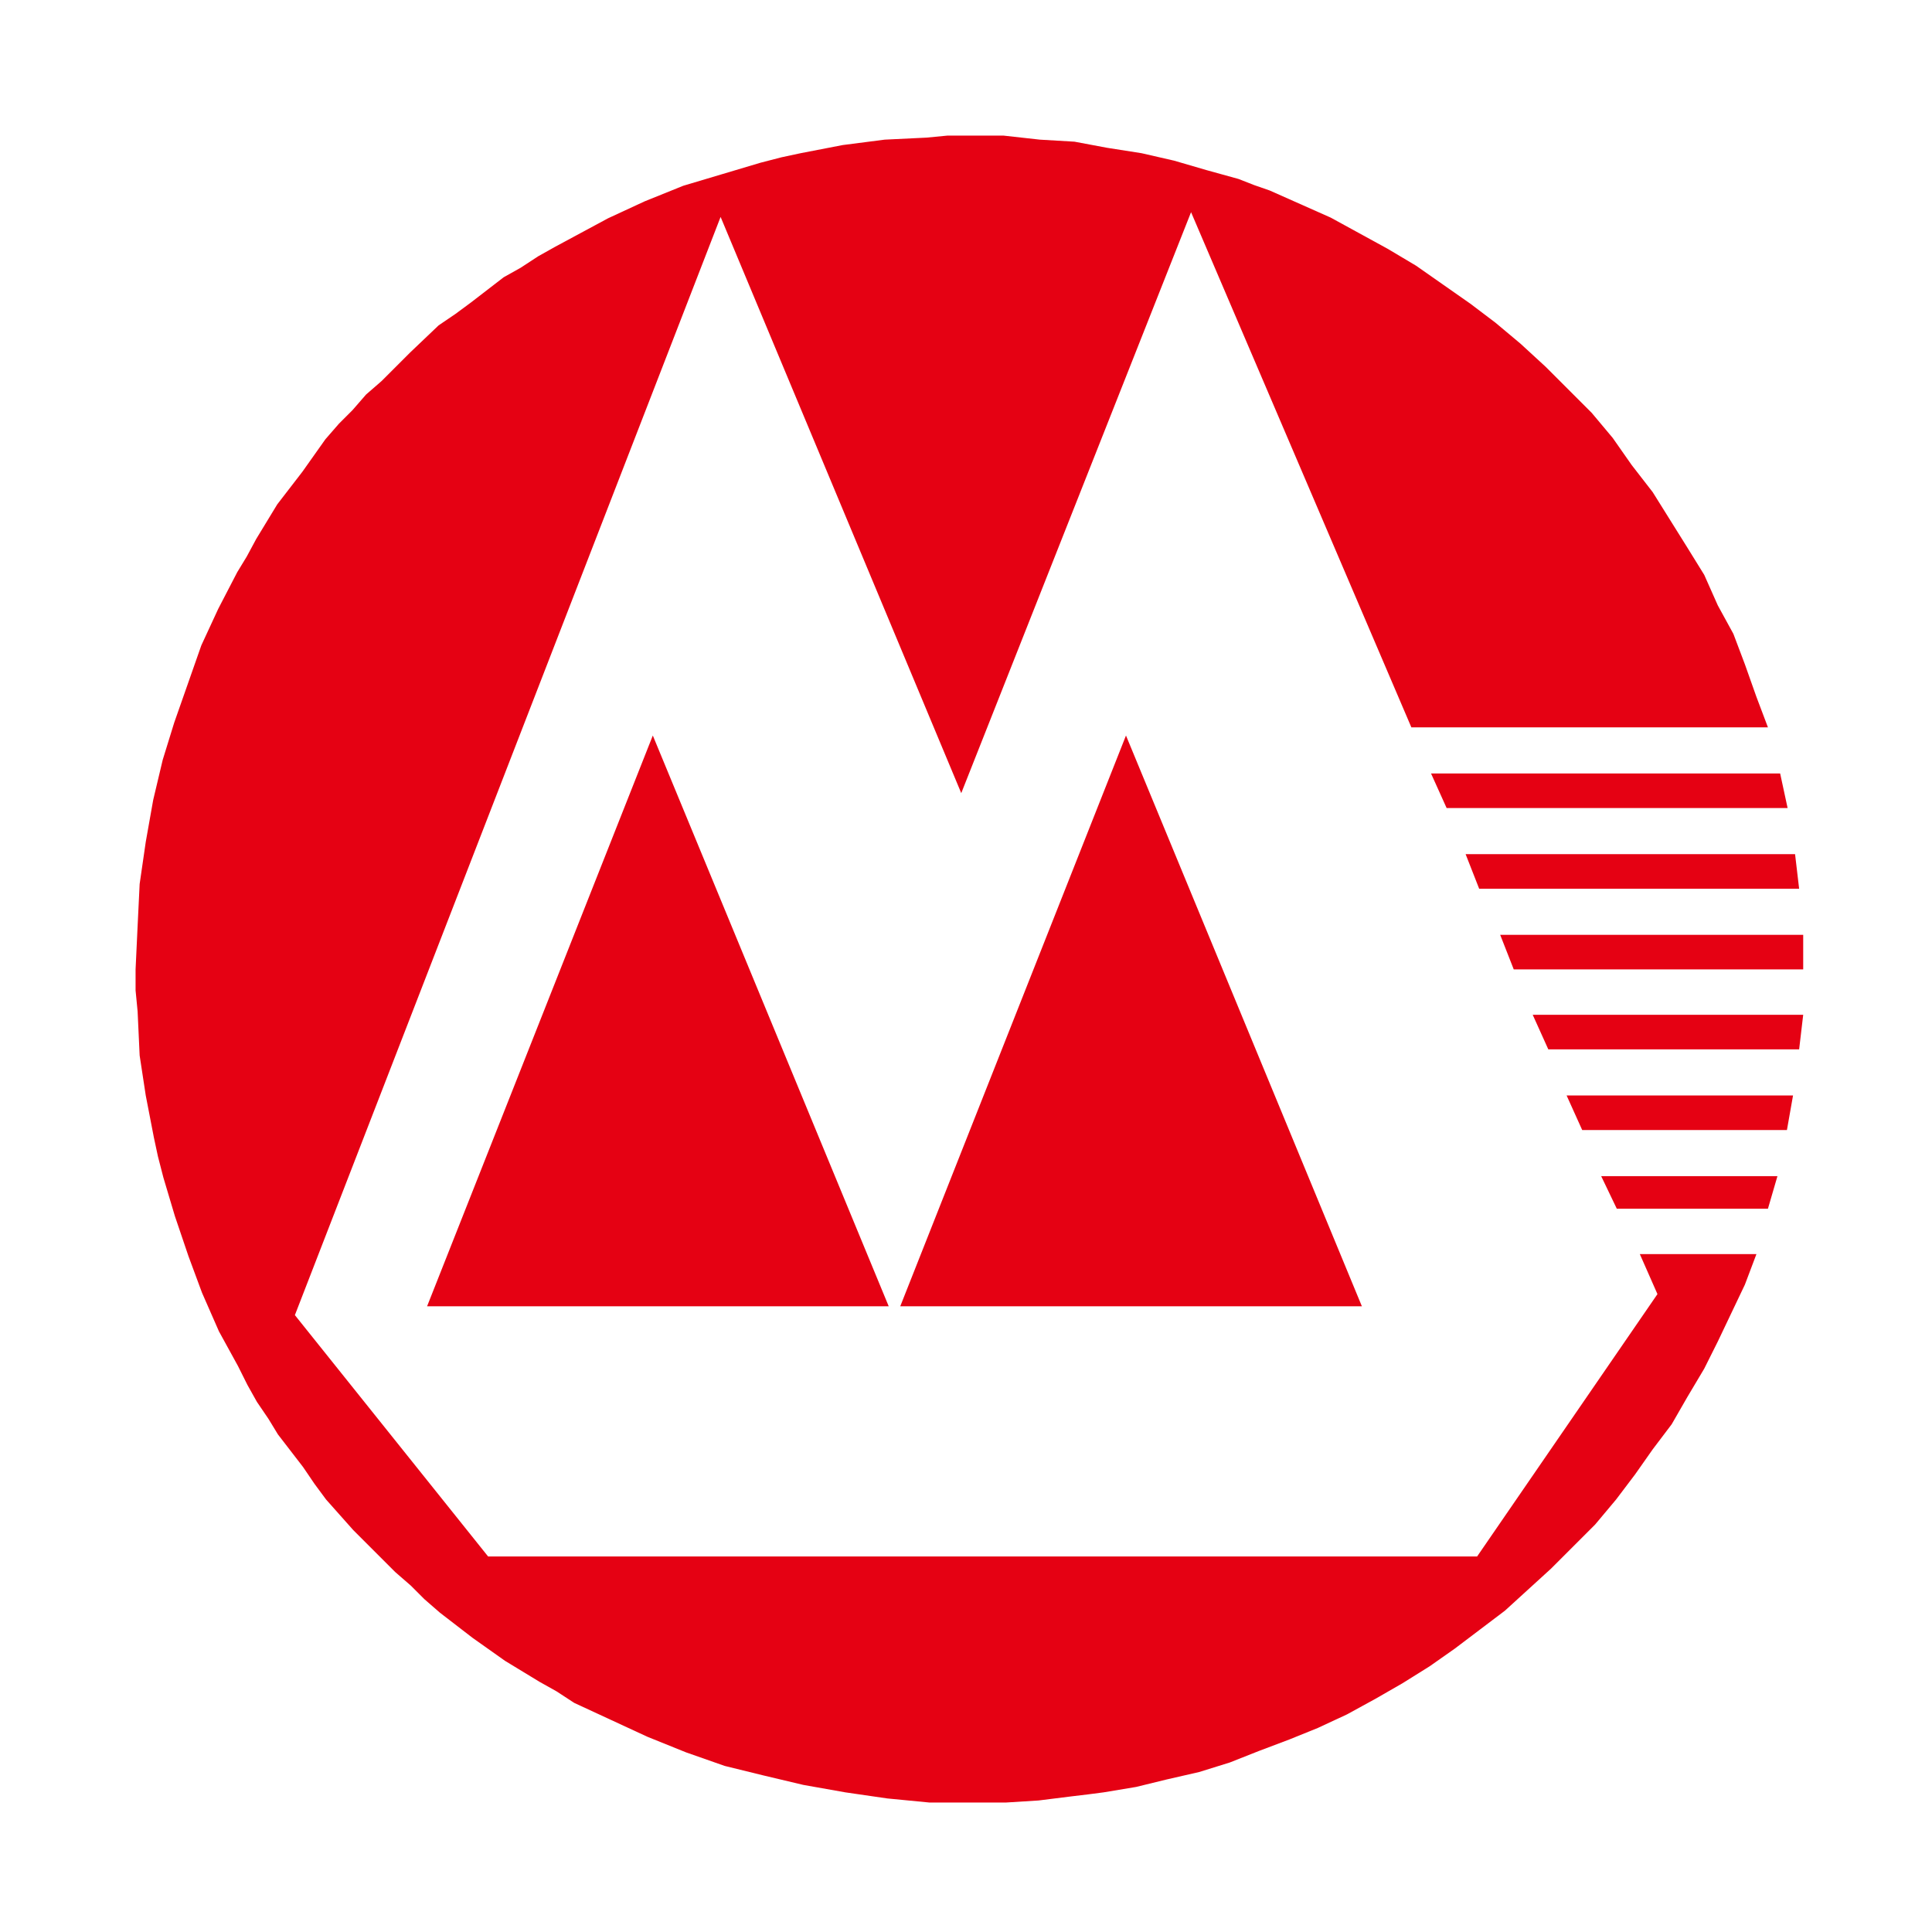
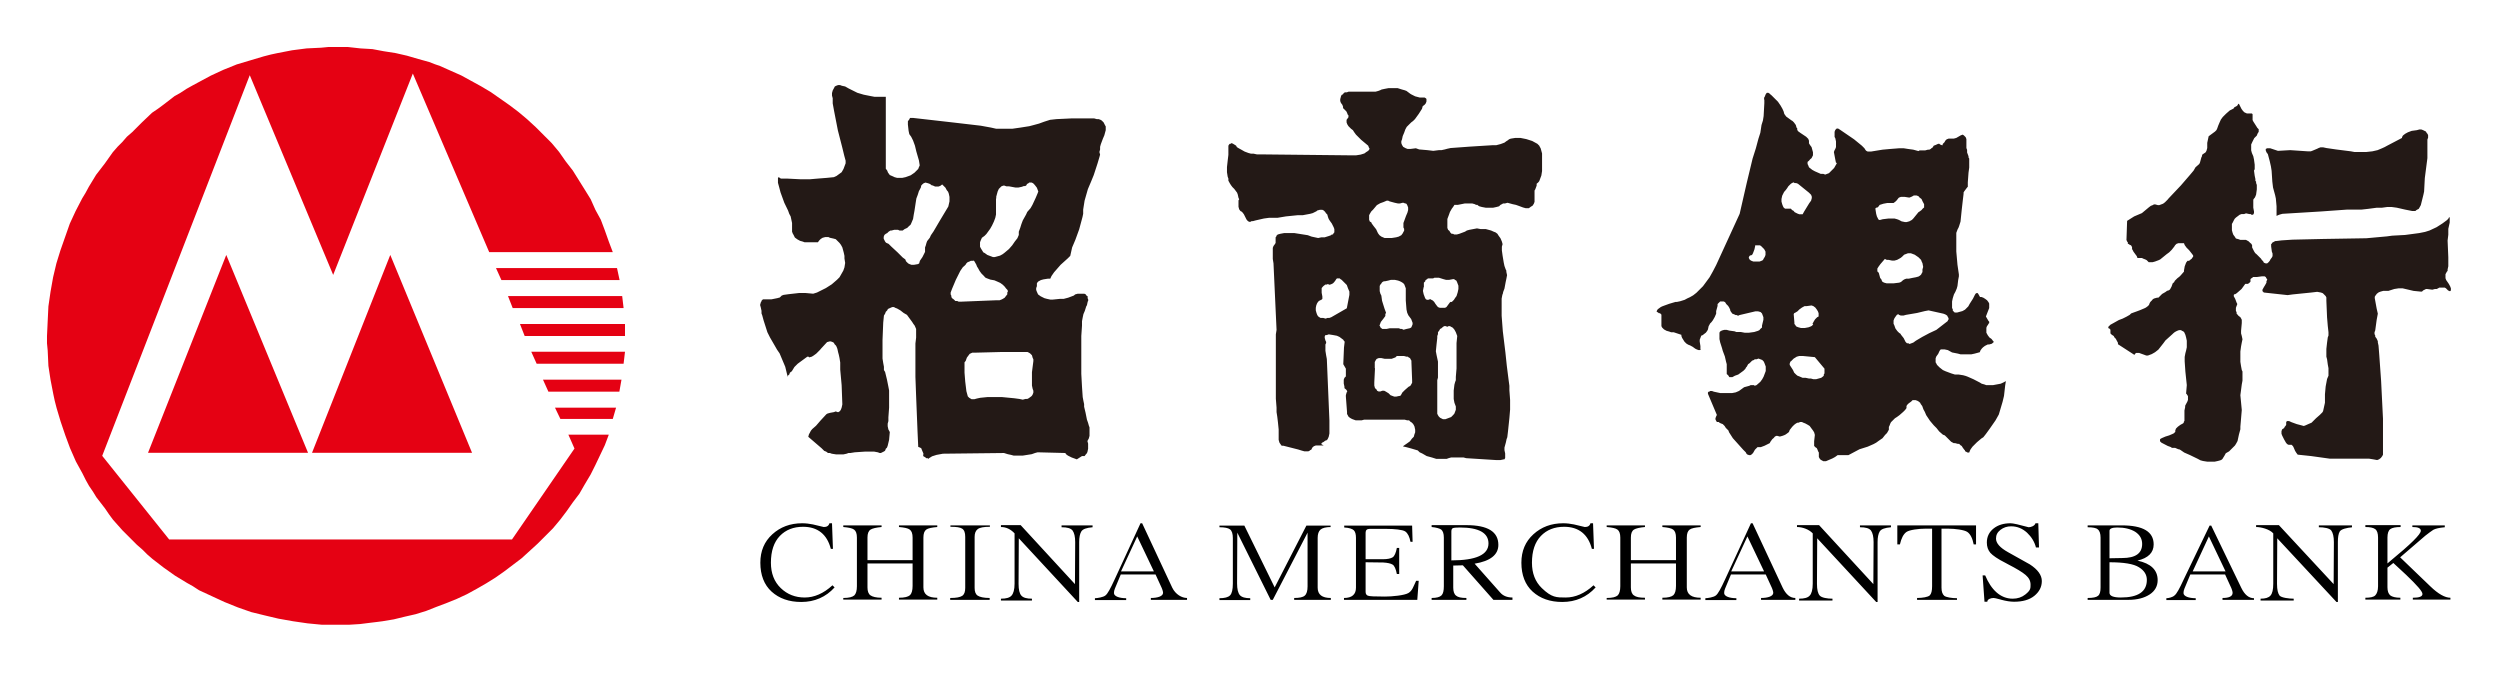
- <svg xmlns="http://www.w3.org/2000/svg" viewBox="-20 369 285 285">
+ <svg xmlns="http://www.w3.org/2000/svg" viewBox="-20 369 1064 287">
  <path fill="#e50113" d="m119.8 389-3.1.3-6.2.3-6.2.8-3.1.6-3.1.6-2.8.6-3.1.8-5.7 1.7-5.7 1.7-5.7 2.3-5.4 2.5-5.2 2.8-2.6 1.4-2.5 1.4-2.6 1.7-2.5 1.4-4.8 3.7-2.3 1.7-2.5 1.7-4.2 4-4.2 4.2-2.3 2-2 2.3-2 2-2 2.3-3.4 4.8-3.7 4.8-3.1 5.1-1.4 2.6-1.4 2.3-2.8 5.4-2.5 5.4-2 5.7-2 5.7-1.7 5.5-1.4 5.9-1.1 6.2-.9 6.2-.3 6.2L0 512v3.1l.3 3.1.3 6.5.9 5.9.6 3.1.6 3.1.6 2.8.8 3.1 1.7 5.7 2 5.9 2 5.4 2.5 5.7 2.8 5.1 1.4 2.8 1.4 2.5 1.7 2.5 1.4 2.3 3.7 4.8 1.7 2.5 1.7 2.3 4 4.5 4.2 4.2 2 2 2.3 2 2 2 2.3 2 4.8 3.7 4.8 3.4 5.1 3.1 2.5 1.4 2.6 1.7 5.4 2.5 5.4 2.5 5.7 2.3 5.7 2 5.7 1.4 5.9 1.4 6.2 1.1 6.2.9 6.2.6h11.3l4.8-.3 4.8-.6 2.5-.3 2.3-.3 4.8-.8 4.5-1.1 4.8-1.1 4.5-1.4 4.3-1.7 4.5-1.7 4.2-1.7 4.3-2 4.2-2.3 4-2.3 4-2.5 3.7-2.6 3.7-2.8 3.7-2.8 3.4-3.1 3.4-3.1 3.4-3.4 3.1-3.1 3.1-3.7 2.8-3.7 2.6-3.7 2.8-3.7 2.3-4 2.5-4.2 2-4 2-4.2 2-4.2 1.7-4.5h-17.2l2.6 5.9-26.6 38.7H52L23.5 563l62.8-162 35.5 85 33.9-85.7 32.5 76h52.6l-1.7-4.5-1.7-4.8-1.7-4.5-2.3-4.2-2-4.5-2.6-4.2-2.5-4-2.5-4-3.1-4-1.4-2-1.4-2-3.1-3.7-3.4-3.4-3.4-3.4-3.7-3.4-3.7-3.1-3.7-2.8-4-2.8-4-2.8-4.2-2.5-4.2-2.3-4.2-2.3-4.5-2-4.5-2-2.3-.8-2.3-.9-4.7-1.3-4.8-1.4-4.8-1.1-5.1-.8-4.8-.9-5.1-.3-5.4-.6zm-7 172.7h68.1l-34.8-84.2zm-69.8 0h68.1l-34.8-84.2zm148.1-78.6 2.3 5.1h50.3l-1.1-5.1zm5.1 11.9 2 5.1h47.2l-.6-5.1zm5.1 11.9 2 5.1H246v-5.1zm4.8 11.8 2.3 5.1h37l.6-5.1zm5 11.9 2.3 5.1h30.2l.9-5.1zm5.1 11.9 2.3 4.8h22.3l1.4-4.8z" />
  <path fill="#231916" d="m930.6 415.2-1.6.8-1.6 1.4-1.4 1.4-.8 1.1-.5 1.1-.6 1.4-.5 1.4-.3.6-.6.6-1.9 1.4-.8.6-.3 1.4-.3 1.4v2.2l-.3 1.1-.3.6-.3.3-.5.3-.8.6v.5l-.3.6-.6 2.2-.3.6-1.6 1.4-.8 1.4-1.6 1.9-3.8 4.4-5.2 5.5-.5.6-1.1 1.1-.8.6-.8.3-.8.3h-.6l-1.1-.3h-.6l-.5.3-.8.3-.8.6-3 2.5-3.3 1.4-3 1.9-.3 8.8v-.8l.3.8.3.3v.6l.6.3.3.3h.3l.3.3.3.6v.8l.3.5.3.6.8 1.1.6.8.3.8h1.9l.6.3.8.3.6.3.6.6.3.3h1.6l1.1-.3 1.6-.6.6-.3 2.7-2.2 1.1-.8 1.1-1.1 1.1-1.4.3-.5.6-.6.8-.3h2.4l.3.8.8 1.1 1.1 1.1 1.1 1.4.6.8v.6l-.3.3-.3.5-.8.6-.3.3h-.7l-.6.8-.3.8-.3.8-.3 1.7v.5l-1.4 1.6-.6.6-.8.6-1.1 1.1-.3.6-.6.5-.5 1.4-.6 1.1-.3.3-.6.3h-.3l-.8.6-1.4.8-1.6 1.6h-.6l-1.1.3-.6.3-.5.6-.6.6-.3.5-.3.8-.5.5-.8.6-.6.3-1.9.8-1.6.6-1.4.5-.8.3-.6.6-1.4.8-1.6.8-1.6.6-2.5 1.4-1.1.6-.6.6-.3.3v.6h.3l.3.3.3.3v1.6l.3.3.3.3.8.5.3.6.6.6.3.6.6 1.1v.6l7.1 4.6v-.3l.6-.6h1.3l.8.3 1.4.5.8.3h.8l.8-.3.8-.3 1.4-.8 1.4-1.1 1.1-1.4 1.1-1.4.8-1.1 3-2.7.3-.3.6-.5.5-.3.6-.3.8-.3h.8l.5.3.6.3.3.3.5 1.1.3 1.1.3 1.4v2.8l-.3 1.4-.3 1.1-.3 1.6v1.9l.3 4.4.6 5.7-.3 3.6.3.3.5.8v1.6l-.3.8-.6 1.1-.3.6v.6l-.3 1.4v4.4l-.3.5v.3l-.3.3-1.1.6-1.1.8-.8.8-.3.8v.6l-.3.3-.3.3-.6.3-1.4.6-1.6.5-1.4.6-.6.3-.3.3v.8l.3.3.3.3 2.7 1.4 1.4.5.3.3h1.4l1.4.6h.3l.6.3 1.6 1.1 2.5 1.1 3.3 1.6 1.1.6 1.1.3 1.9.3h3l1.4-.3 1.1-.3.6-.3.3-.3.3-.5.5-.8.6-1.1 1.4-.8 1.1-1.1 1.4-1.4.5-.8.6-1.1.3-1.4.3-1.4.3-1.1.3-1.1v-1.1l.6-7.1-.6-6.3.6-4.6.3-1.6v-3.9l-.3-.6-.3-1.6-.3-1.9v-4.4l.3-2.2.3-1.6.3-1.4-.3-1.4-.3-1.1v-1.1l.3-3.3v-1.4l-.3-.6-.3-.5-.8-.6-.5-.6-.3-.3v-.6l-.3-.6V500l.3-.8.3-.8-.3-.6-.3-.8-.3-.8-.6-1.1v-.6l.3-.3h.3l.5-.3.6-.5 1.6-1.4 1.6-2.2h1.1l.5-.3.3-.3.3-.3v-1.1l.3-.3.5-.3.3-.3h1.6l2.2-.3h1.1l.5.3.3.6.3.3v.3l-.3.6v.6l-.6 1.1-.5.8-.6 1.1v.6l.3.3.3.3 10.1 1.1 2.2-.3 7.9-.8 2.5-.3 1.6.3.8.3.3.3.6.6.3.3.3.6v1.4l.3 7.1.3 3.6.3 2.7v1.4l-.3.8-.3 2.2-.3 2.7v3.3l.3 1.1.3 2.2.3 1.6v3.2l-.6 1.4-.3 1.6-.3 1.6-.3 3.3v3.6l-.8 3.6-.3.5-1.1 1.1-1.6 1.4-1.9 1.9-1.4.6-1.1.5-.8.3-1.1-.3-1.9-.5-2.2-.8-1.1-.5h-.9l-.3.5v1.1l-.3.5-.3.3-.3.6-.8.5-.3.8v1.1l.3.8.8 1.6.8 1.4.5.6.6.3h1.3l.3.3.3.3.3.6.6 1.4.5.8.6.8 5.7.6 7.9 1.1h16.7l1.9.3 1.6.3.8-.3.8-.6.6-.8.3-.6v-15.3l-.8-16.1-.8-11.2-.3-3.8-.3-1.4v-.5l-.5-1.1-.6-.8v-.5l-.3-.6v-.8l.3-.8.3-2.2.3-2.2.5-2.7-.5-2.2-.8-4.4v-.6l.3-.5.6-.8.8-.6.8-.3 1.1-.3h2.2l2.5-.8 1.9-.3h1.6l4.7 1.1 3 .3h.6l.5-.5.6-.3.6-.3h.5l2.2.3 1.1-.3h.8l1.1-.6h2.3l.5.3.6.6.3.3.6.3h.3l.3-.3v-.9l-.3-.8-.6-1.1-1.1-1.6-.3-.8v-1.7l.6-1.1.3-.3v-.6l.3-1.4v-3.8l-.3-7.1.3-2.5v-2.5l.6-2.7v-2.2h-.3l-.3.6-.6.6-1.9 1.4-2.5 1.6-3 1.4-1.9.6-2.5.5-6 .8-5.5.3-2.2.3-8.8.8-18.3.3-13.1.3-4.6.3-2.5.3h-.3l-.5.3-.6.3-.3.3v.3h-.3v1.1l.3 2.2.3.8v1.1l-.3.6-.6.8-.3.6-.5.6-.6.5h-.6l-.8-.3-.3-.6-.6-.6-.3-.5-.8-.8-.5-.5-.6-.6-.6-.5-.5-.8-.8-1.6v-.9l-.3-.6-.6-.5-.6-.6-1.1-.6h-2.4l-.8-.3-1.1-.3-.5-.8-.6-.8-.3-.8-.3-1.1v-2.7l.3-.5.3-.6.3-.6.3-.5.5-.5.8-.6.8-.6.8-.3h1.1l.8-.3 1.4.3h.6l.3.3h.8v-.3l.3-.3v-.8l-.3-1.6V454l.3-.5.3-.3.3-.6.3-.8.3-2.2v-1.9l-.3-.8v-.6l-.3-.3v-.8l-.3-1.4-.3-2.2.3-.6v-1.9l-.3-2.2-.3-1.4-.6-1.4-.3-1.1v-2.5l.5-1.1.8-1.6 1.1-1.1.3-.8.5-.8V424l-.3-.3-.3-.3-.3-.5-1.4-2.2-.3-.6v-2.5l-.3-.3h-2.1l-1.1-.5-.6-.6-.6-.8-.8-1.6-.3-.6h-.3l-.3.6-.3.3-1.1.6zm15.6 16.9 3.3 1.1 5.2-.3 7.4.5h1.4l.8-.3 1.9-.8.6-.3.8-.3h1.1l1.4.3 4.1.6 6.3.8 1.6.3h4.9l2.7-.3 2.2-.5 1.9-.8 1.1-.5 1.1-.6 6.3-3.3v-.3l.3-.6.3-.3.8-.6 1.1-.6 1.6-.6 2.2-.3 1.1-.3h.8l.8.3.6.3.6.3.3.6.3.3.3.6v1.1l-.3.8v7.9l-1.1 8.5-.3 5.7-.3 1.4-1.1 4.4-.6 1.1-.3.5-.6.3-.5.3-.3.3h-1.4l-3-.6-3.5-.8-2.2-.3H996l-2.2.3h-2.2l-3.8.5-2.7.3H979l-11.2.8-16.4 1-1.1.3-.8.3-.6.3v-4.1l-.3-3.3-.3-1.4-.3-1.1-.3-1.1-.3-1.1-.3-2.5-.3-4.6-.3-1.9-.5-2.2-.8-3-.6-.8-.3-.8v-.6l.6-.3zm-215.4-20.7v-.8l.3-.5.3-.8.3-.5.3-.3h.6l.5.3.3.3.6.5 2.7 2.7 1.1 1.6.8 1.4.5 1.1.3 1.1.8 1.1 1.1.8 1.1.8.5.3.6.6.8 1.1.3 1.1.3.3v.6l.3.6 1.1.8 2.4 1.6.3.3.6.6.3.8v1.1l.5.8.6.8.3 1.1.3 1.1v1.3l-.3.6-.3.6-.6.5-.5.6-.6.5v.9l.3.6.3.8 1.4 1.1 1.1.6 2.5 1.1h1.1l.8.3.8-.3.8-.3 1.1-1.1 1.1-1.1.8-1.4.3-.5v-.3h-.3l-.3-1.4-.3-1.6-.3-1.6.3-.8.3-.5.3-.8v-2.4l-.3-1.4-.3-.5v-2.2l.3-.8.3-.3.3-.3h.6l.8.5 6 4.1 3.3 2.7 1.1 1.1.5.8.3.3.6.3h1.4l4.9-.8 3.3-.3 3.8-.3h1.9l1.9.3 2.2.3 2.2.6.5-.3h2.4l1.1-.3h.6l.6-.3.3-.3.5-.3.5-.8.8-.3 1.1-.5h.5l.3.3.8.3h.3v-.5l.8-.8.3-.6.6-.6.8-.3h2.2l1.1-.3 1.9-1.1.8-.3.5.3.8.8.3.8v3.8l.3.8v1.1l.3.8.3.8v.5l.3.5v3.8l-.3 2.2-.3 4.1v1.9l-.3.3-.6.8-.6.8-.3.5v.6l-.3 2.5-.5 4.4-.5 4.9-.6 1.9-.3.8-.3.5-.3.8-.3.8v7.9l.5 5.7.6 4.1v.8l-.3 1.6-.3 2.5-.3 1.1-.6 1.4-.6 1.1-.5 1.6-.3 1.4v2.8l.3.5v.6l.5.5.3.3h1.1l1.1-.3 1.1-.3 1.1-.6.6-.6.8-.8.6-1.1 1.4-2.2.8-1.6.3-.5.5-.3h.3l.3.3.8 1.4h.6l.8.3.8.5.8.6.6.8.3.6v1.9l-1.4 3.6 1.1 1.9.3.3v.6l-.3.3-.3.6-.3.3-.3.8v2.1l.6 1.1.6.8.3.3.5.3.3.3.6.8.3.3-.3.3-.6.5-1.1.3h-.6l-.6.3-.6.3-.8.6-.5.5-.6.8-.3.8-1.1.3-1.1.3-1.4.3h-4.6l-1.1-.3-2.5-.5-1.8-1-1.4-.3H806l-.3.3-.3.5-.5 1.1-.8 1.1-.3.8v1.7l.3.5.3.6 1.1 1.1 1.4 1.1 1.1.5.8.3 1.6.6 1.6.5h1.6l1.9.3 1.1.3.8.3 2.5 1.1 2.7 1.4.8.5 1.1.3.8.3h3l1.6-.3 1.6-.3 1.1-.5 1.1-.6-.3 1.9-.5 4.4-.6 2.5-.8 2.7-.8 2.7-1.4 2.5-2.5 3.6-1.6 2.2-1.1 1.4-.8.5-1.9 1.6-1.9 1.9-.8 1.1-.3.6-.3.8h-.7l-1.1-.6v-.3l-.3-.3-.6-.8-.5-.8-.5-.3-.6-.6h-.6l-1.1-.3h-.6l-1.1-.6-1.1-1.1-1.6-1.6-.8-.3-1.6-1.4-1.1-1.4-1.2-1.2-1.6-1.9-1.6-2.4-.6-1.4-.6-1.1-.5-1.4-.6-.8-.3-.6-.6-.5-.5-.3-.8-.3H794l-.6.6-1.1.8-.6.6-.3.5v.9l-.6.8-.8.8-1.6 1.4-1.1.8-.8.5-1.1 1.1-.6.6-.3.6-.3.8-.3.6v1.2l-.8 1.4-.8.8-1.1 1.4-1.6 1.1-1.1.8-1.1.6-2.5 1.1-3.5 1.1-4.7 2.5h-4.6l-1.1.8-1.1.6-1.4.6-1.4.6H756l-.5-.3-.6-.3-.5-.6-.3-.6v-1.9l-.3-.5-.3-.8-.3-.6-.5-.3-.3-.3-.3-.3v-2l.3-2.7-.3-1.1-.5-.8-.6-.8-.8-1.1-.8-.5-1.1-.6-.8-.3-.6-.3h-.8l-.6.3h-.5l-.6.3-.8.6-.8.8-1.1 1.4-.3.8-.3.3-1.1.8-.6.3-.8.3-1.1.3-1.1-.3h-.4l-.6.3-.5.6-.6.5-.8 1.1-.3.6-2.2 1.1-1.6.6H728l-.3.3-.8.8-.8 1.4-.3.3-.3.3-.5.3h-.6l-.8-.3-.3-.3-.3-.6-1.1-1.1-4.4-4.9-1.6-2.5-.3-.8-1.1-1.1-.5-.8-.8-.8-.8-.3-.6-.3-.3-.3h-.8l-.3-.5-.3-.6v-.5l.3-.8.3-.6-3.8-9v-.6l.3-.3h.3l.3-.3h.8l.8.3 1.4.3 1.4.3h4.9l1.6-.3 1.4-.6 1.1-.8 1.1-.8 1.1-.3 1.1-.3.6-.3h1.4l.3.3.8-.3 1.6-1.4.8-1.1.6-1.1.3-.8.3-.8.3-.8V525l-.3-.8-.3-.8-.3-.6-.3-.3-.3-.3-.8-.3-.8-.3-.8.3h-.8l-.3.3-.8.3-.5.5-.6.6-.6.4-.6 1.1-.3.3-.3.6-.8.8-1.1.8-1.1.8-1.4.5-1.1.6H716l-.5-.8-.6-.5V524l-.3-1.1-.5-2.2-.6-1.6-.3-.8-.3-1.1-.8-2.5-.3-1.4v-2.7l.3-.6h.3l.3-.3 1.1-.3h1.1l1.1.3 2.2.3.8.3h1.9l1.6.3h1.9l2.2-.3 1.6-.5.6-.3.5-.6.6-.5v-.8l.6-2.5V504l-.3-.8-.3-.8-.6-.6-1.1-.3h-1.1l-6.8 1.6-.6.3-.5-.3h-.5l-.6-.3-.8-.3-.6-.8-.3-.5v-.3l-.4-.9-.5-.8-.8-.8-.5-.8-.6-.3h-1.5l-.5.5-.6.6v.8l-.3 1.1-.3 1.1v1.1l-.6 1.4-.8 1.4-.6.8-.6.6-.3.6-.3.5-.3 1.4-.3.6-.6.8-.8.6-.6.5h-.3l-.3.3-.3.8-.3.8v.8l.3 1.9v1.4h.3l-.5.3h-.6l-.8-.3-.6-.3-1.1-.8-1.1-.6-.8-.3-.8-.5-.8-.8-.5-.8-.5-.8-.3-.8v-.5l-3.3-1.1h-1.1l-.8-.3-1.1-.3-1.1-.6-.3-.3-.5-.5-.3-.6v-4.9l-.3-.3-.3-.3h-.5l-.3-.3-.6-.3v-.3l.3-.6.3-.3 1.1-.8.6-.3.8-.3 2.2-.8 2.7-.8h.6l1.4-.3 1.9-.6 1.1-.6 1.1-.5 1.4-.8 1.4-1.1 1.4-1.4 1.4-1.4 1.4-1.9 1.4-1.9 1.4-2.5 1.4-2.7 10-21.8 3-13.1 2.5-10.4 1.4-4.4.8-3 .3-1.1.8-2.5.5-3.3.6-1.9.3-1.9.3-5.5v-1.5zM778.9 515v-.6l.3-.5.3-.3.3-.5.8-.3h1.1l1.4.3.8.5.3.3.3.5v2l.8 1.6 1.1 1.4.3.6.3.3.6.3.6.5.6.6.3.8.3.8.3 1.1v.8l-.3 1.1-.3.5-.3.6-.8 1.4-.8 1.1-.5.6v1.1l-1.4.6h-.3l-.6.3-.6.6-.3.3-.3.3-.3.6-.6.3-.8.3H780l-.6-.6-.5-.6-.3-.5v-.6l-.3-1.4v-6.5l.3-.8.3-4.7zm9-12.3-.6.3-.8 1.1-.3.5-.3.8v1.4l.3.6.5 1.4.8 1.1.8.8.5.3.3.5 1.1 1.4.8 1.6.3.3.3.3h.6l.5.3.8-.3.8-.3 1.1-.8 2.7-1.6 3-1.6 3-1.4 4.9-3.8v-.3l.3-.3v-.6l-.3-.5-.3-.6-.8-.5-.8-.3-6.3-1.4-1.6.3-3.3.8-4.7.8-1.1.3H789l-.8-.3zm-5.7-23.5-1.9 2.2-.8 1.1-.5.8v1.2l.3.3.3.3.3 1.1.3 1.1.5.6.3.8.3.3.6.3 1.1.3h2.8l2.5-.3.8-.3.3-.3.6-.5.5-.3.8-.3h1.1l1.4-.3 1.6-.3 1.1-.3.5-.3.6-.5.3-.6.3-.5v-1.1l.3-1.1-.3-1.6-.3-.6-.3-.8-.6-.6-.5-.5-1.6-1.1-.8-.3-.8-.3H792l-.8.3-.8.3-.8.8-.6.5-.5.3-1.1.6-1.1.3h-1.1l-1.4-.3h-.8zm-2.2-23-.6.8-.3.3h-.3l-.6.3v.5l.3 1.9.3 1.1.3.6.3.6.3.3h.5l1.1-.3 2.5-.3h2.5l1.1.3.8.3 1.1.6 1.4.3h.8l1.1-.3 1.1-.6.6-.6 2.2-2.7.5-.3.8-.6.5-.6.6-.5v-1.4l-.6-1.1-.5-1.1-.8-.6-.5-.6-.8-.3h-1.2l-.5.3-.6.3-.8.3-1.9-.3H789l-.8.3-.3.3-.6.8-.6.6-.8.6h-2.7l-1.6.3zM745.6 480l-.6-.3-.6-.6-.3-.3-.3-.3-.3-.5-.3-.3V476l.3-.8.8-1.4.8-.3 2.2-.5 1.4-.3h1.4l1.4.3 1.1.5 1.1.3h.8l.3-.3.3-.5v-1.4l-.3-1.1.3-.8v-.8l.3-.5.5-1.4.3-.6.6-.5.5-.3.3-.5.5-1.1v-1l.3-.6.6-.6.6-.5.5-.3h.9l.8.6 1.1 1.4 1.1 16.7 1.4 11.2.5 16.1.3 8.7.6 6.3v2.2l.3 1.4.3.6v.8l-.5 1.4-.6 1.4-.3.6-1 4.6-.6.6-.6 1.6-.5.8-.3 1.1v3.6l-.3.3-.5.8-.2.2-.5.3-.8.6h-.8l-1.1.3-.8-.3-1.1-.6-1.1-.5-.6-.8-.3-1.1-.5-.8-.6-.3h-.6l-.3-.3v-.5l-.3-.8.3-.6v-.6l.3-.3.8-1.1.5-.3.6-.5 1.1-.8.8-1.4.6-.5.3-.8.3-1.4.3-1.4v-1.4l-.3-2.5-.3-2.5-.3-3v-3.3l.8-2.2V513l-.3-.8-.5-.6-.6-.8-.3-.3-.3-.6-.3-1.1-.3-1.4V506l.3-1.1v-1.4l.3-.8.3-.8.5-1.6.3-1.1.3-1.1.3-2.2v-2.7l.3-3.6v-1.9l-.3-1.6-.3-1.4-.3-.5-.3-.3-.5-.6-.8-.6-1.6-.8-1.6-.3h-1.9l-.8-.3-.8-.3-.8-.6-.3-.3h-.3l-1.1-.3h-1.1zm-3.6 42.9-.3.8v.6l.3.5 1.1 1.7.5 1.1.8.8.6.5.8.3 1.4.6h1.3l1.4.3h.8l1.1.3h1.1l1.1-.3 1.1-.3.8-.6.3-.3v-.5l.3-.5v-2l-4.1-4.9-5.2-.5h-1.4l-1.1.3-.8.5-.5.3-1.1 1.1zm1.4-20.2.3 3.6v.6l.3.3.3.5.3.3.8.3 1.1.3h1.6l1.6-.3.8-.3.6-.3.3-.3.3-.3-.3-.3.6-1.1.5-.8.6-.6.3-.3.6-.3v-1.4l-.3-.8-.5-.8-.6-.8-.8-.6-.8-.3-2.2.3h-.8l-1.1.6-1.1.8-.8.8-.8.5-.6.3zM727 473.2v.5l-.3 1.4-.6 1.6-.3.6-.3.3h-.3l-.6.3-.3.6v.3l.3.6.3.3.5.3.8.3h2.7l.8-.3.6-.3.3-.6.5-.8.3-.8v-1.4l-.3-.6-.3-.5-.5-.5-.8-.8-.5-.3h-2zm12.3-22.5-.8 1.6-.3 1.4v1.1l.3 1.1.3.8.3.6.6.5h2.5l.5.6.6.3.5.6.6.3.6.3.8.3h1.4l.6-1.1 2.2-3.6.8-1.1.3-1.1v-.6l-.3-.8-.3-.3-.3-.3-.3-.3-4.7-3.8-.8-.3h-.6l-.5-.3-.6.3-.5.3-.3.3-.8.8-.5.8-.6.8zm-185.6-15.6h3.5l1.9-.3 1.6-.5.8-.6.5-.3.6-.5.3-.6-.3-.5-.3-.8-3-2.5-2.2-2.2-.8-1.1-.5-.8-.8-.6-1.1-1.1-.5-.8-.3-.8V420l.8-1.1v-.8l-.3-.3-.3-.8-.3-.6-.6-.6-.8-.8v-.6l-.3-.8-.6-.8-.3-.8v-.8l.3-1.1v-.1l.3-.6.6-.3.3-.5.5-.3h.8l.8-.3h11.5l1.1-.3.8-.3.6-.3 1.4-.3 1.6-.3h3.8l1.9.6 1.1.3.8.3.8.6.8.6.5.3 1.6.8 1.9.5h2.1l.5.3.3.3v1.1l-.3.8-.5.6-.8.6-.3 1.1-1.4 2.2-.8 1.1-.8 1.1-.8.8-.8.6-.5.5-1.4 1.4-.6 1.1-.5 1.4-.6 1.4-.3 1.4-.3.8v.8l.3.8.5.8 1.1.6.8.3h1.1l2.4-.3 1.4.5 3.5.3 2.5.3 2.4-.3h1.1l1.4-.3 1.1-.3 1.4-.3 8.2-.6 9.6-.6h1.6l1.9-.5.8-.3.8-.3.8-.6.8-.5.3-.3.8-.3 1.9-.3h2.2l2.5.5 2.5.8 1.1.6 1.1.6.8.8.3.6.3.5.3 1.1.3 1.1v7.5l-.3 1.9-.6 1.6-.3.8-.5.6-.6.5v.8l-.3.8-.3.8-.3.5v4.8l-.3.8-.5.8-.8.5-.8.6h-1.4l-1.1-.3-1.6-.6-1.4-.5-1.4-.3-1.1-.3-1.1-.3-1.1.3h-.8l-.5.3-.6.3-.3.3-.3.3-1.1.3-1.4.3h-3.2l-1.6-.3-1.1-.3-.5-.3-.3-.3h-.6l-.5-.3-1.1-.3h-3.2l-3 .6H599l-.5.8-.6.8-.8 1.4-.5 1.4-.6 1.6v3.8l.3.8.6.5.3.6.6.6h.6l.5.3h1.1l1.1-.3.8-.3.8-.3.8-.3.8-.5 1.1-.3 1.6-.3 1.6-.3 1.6.3h2.2l2.2.6 1.1.5.8.3.8.6.5.8.8 1.1.6 1.4.3 1.1-.3 1.1v1.6l.3 2.2.5 3 .3 1.4.5 1.4.3.6v.5l.3 1.4-.3 1.6-.3 1.4-.5 2.7-.6 1.6v.3l-.3.8-.3 1.6v7.3l.5 6.6 1.1 9 .6 5.7.8 6.3.3 2.2v1.9l.3 4.1v4.1l-.3 3.6-.6 5.7-.3 2.5-.3.8-.3 1.4-.6 2.2v1.1l.3 1.4v1.9l-.3.6h-.3l-1.4.3h-1.9L604 564l-1.1-.3h-5.3l-1.1.3-.8.3h-4.4l-1.9-.6-1.1-.3-1.1-.3-1.9-1.1-1.1-.5-.8-.8-2.7-.8-2.2-.6-1.4-.3.3-.3 1.6-1.1 1.1-.8.8-1.1.8-.8.3-1.1.3-.8v-1.1l-.3-1.4-.3-.6-.3-.5-.6-.6-.5-.3-.6-.6h-.8l-1.1-.3h-17.2l-1.1.3H557l-1.4-.5-.6-.3-.5-.3-.6-.5-.3-.6-.3-.5v-.8l-.5-6.6v-.6l.3-1.1.3-.5-.3-.6-.3-.3-.6-.5v-.6l-.3-1.4v-1.6l.3-.8.6-.6v-3.3l-1.1-1.9.3-7.1.3-2.5-.3-.3-.3-.5-.8-.6-.8-.6-1.1-.5-1.6-.3-1.9-.3-.8.3h-.6l-.3.6v.6l.3 1.1.3.6v.5l-.3.6v2.7l.3 1.9.3 1.6 1.1 26.2v5.5l-.3 1.4-.5 1.1-.6.5h-.3l-.8.6-.6.3-.3.3v.3l.3.3h.3l.3.3H540l-.8.3-.6.5-.6 1.1h-.3l-.3.3-.6.3h-1.6l-1.1-.3-1.6-.5-6.3-1.6h-.6l-.5-.3v-.3l-.3-.3-.3-.5-.3-1.1v-4.4l-.3-3-.3-2.5-.3-1.9v-1.9l-.3-3.8v-27.4l.3-1.9-1.3-28.3-.3-1.9v-4.7l.3-.8.6-.8.3-.5V470l.3-.3v-.3l.3-.3.3-.3 1.1-.3 1.6-.3h4.4l3.8.6 1.9.3 1.6.6 1.4.3 1.4.3 1.4-.3h1.4l1.9-.6.8-.3.3-.3h.5l.3-.6.3-.3v-1.4l-.3-.8-.8-1.6-.8-1.1-.5-.8-.3-.8-.3-1.1-.6-.6-.3-.5-.6-.6-.6-.3h-1.1l-1.1.3-.3.3-1.6.8-1.1.3-1.6.3-1.6.3h-2.2l-4.9.5-3.6.6h-3.6l-2.2.3-3.5.8-1.1.3h-.6l-.5.3h-.6l-.6-.4-.5-.6-.3-.6-.8-1.6-.6-.8-.6-.5h-.2l-.6-.8-.3-1.1v-2.7l.3-.5-.3-.6-.3-1.4-.3-.8-.6-.8-.6-.8-.8-.8-.6-.8-.5-.8-.6-1.1v-.9l-.3-.8-.3-1.9v-2.2l.3-2.7.3-2.5V431l.3-.5.3-.3h.3l.5-.3.6.3.5.3.8.5.3.6.8.5 1.1.6 1.4.8 1.6.6 1.1.3h1.1l1.4.3h1.4zm10.1 29 .8 1.1 1.1 1.4.5 1.1.3.6.6.8.8.6 1.4.6h3l1.9-.3 1.1-.3 1.1-.6.6-.8.3-.6.3-.5v-.8l-.3-.6v-1.9l.3-.8.8-2.2.6-1.4.3-1.1v-1.1l-.3-.8-.3-.6-.3-.3h-.4l-.6-.3h-.5l-1.1.3h-.8l-1.4-.3-2.2-.6-.6-.3h-.6l-1.4.6-1.4.5-1.4.8-1.6 1.9-.8.8-.6 1-.3.6v1.9l.3.8.6.3zm22.1 27.1-.3 1.6.3 1.4.3.8.3.8.3.5.5.3h.6l.8-.3.5.3.6.3.6.6.5.8.6.8.5.6.8.3h2.2l.6-.3 1.4-1.9.3-.3h.6l.3-.3.6-.6.5-.8.6-.8.5-1.6.3-1.4v-1.4l-.3-.8-.3-.8-.3-.6-.6-.3-.3-.3h-.5l-1.6.3h-1.4l-1.1-.3-1.9-.6h-1.9l-.6.3h-2.2l-.3.3-.5.3-.3.3v.3l-.6.6v1.9zm-18 3.6.3 2.2.5 1.6.6 1.9.3.8.3.8-.3.6v.8l-.8 1.1-1.1 1.4-.3.8-.3.8.3.3v.3l.3.3.6.5h1.8l1.4-.3h3.8l.8.3h.6l.5.3h.3l1.1-.3 1.4-.3.6-.3.3-.6.3-.8v-.6l-.3-.8-.3-.8-.6-.8-.6-.8-.5-1.1-.3-1.4-.3-3.8v-5.2l-.3-.8-.3-.8-.5-.6-.8-.5-.6-.3-.8-.3-1.4-.3H572l-1.1.3-1.4.3h-.5l-.6.3-.3.3-.3.5-.3.3-.3.6v2.2l.3 1.1zm-23-4.7h-.8l-.8.6-.3.3-.5.6v2l.3 1.6v1l-.3.3-.6.3-.6.3-.5.6-.3.5-.3.8-.2 1v1.1l.3 1.1.3.8.3.5.3.3.8.5h1.1l1.1.3.8-.3h.8l.8-.3 6.6-3.8 1.1-5.7v-1.4l-.6-1.4-.5-1.4-1.1-1.1-1.1-1.1-.5-.3-.3-.3H549l-.3.3-.3.5-.6.8-.5.5-.6.3-.8.3-.8-.3h-.2zm46.8 21.9v.8l-.3 2.7-.3 3 .3 1.6.3 1.4.3 1.4v6.8l-.3 1.1v14.3l.3.6.3.5.3.3.3.3.6.3.6.3h1.1l1.6-.6.8-.3.6-.6.3-.3.5-.6.3-.8.3-.8V542l-.3-.8-.3-.8-.3-1.6v-3.6l.3-2.5.3-1.1.3-.8v-1.4l.3-3.6V515l.3-3-.3-.8-.3-.8-.6-1.1-.5-.6-.3-.3-.6-.3-.5-.3h-.6l-.6.3-.5-.3h-.8l-.8.6-.3.3-.6.3-.3.6-.6.8v.8zm-26.5 13.7-.3 6v1.4l.3 1.1.6.5.3.6.6.3h.8l.8-.3h.8l.6.3.5.3.8.5.3.3.5.5.8.3.8.3h.8l1.4-.3h.3l.3-.3.3-.5.3-.6 1.1-1.1 1.6-1.4.6-.3.3-.3.6-1.1v-1.1l-.3-7.7v-.6l-.3-.5-.3-.6-.6-.3-.3-.3h-.6l-1.1-.3h-3l-.3.3-.3.3-.8.3-.8.3h-3l-1.4-.3h-1.1l-.8.3-.3.3-.3.5-.3.6v2.6zM312.3 445h2.5l6 .3h3.8l3.5-.3 3.8-.3 3-.3 1.1-.5 1.1-.8 1.1-.8.8-1.4.3-.8.3-.8.3-.8v-1.1l-.3-1.1-.3-1.1-.8-3.3-1.9-7.4-1.6-8.2-.6-3.3v-2.2l-.3-1.1v-1.1l.3-1.1.6-1.1.3-.6.6-.3.8-.3h.8l.8.3 1.4.3 1.4.8 1.6.8 2.2 1.1 2.7.8 3 .6 1.6.3h4.8v30.6l.6.8.3.8.8 1.1 1.4.6.6.3 1.1.3h2.2l1.4-.3 1.4-.5.8-.3 1.6-1.1.8-.8.8-.8.3-.8.3-.6v-.3l-.3-1.9-1.1-3.8-.6-2.5-.8-2.2-.8-1.6-.8-1.1-.3-1.4-.3-2.7v-1.4l.6-.8.3-.6h1.4l16.7 1.9 12 1.4 4.4.8 2.2.5h6.8l3.5-.5 1.9-.3 1.9-.3 1.9-.5 2.2-.6 2.2-.8 2.5-.8 2.7-.3 6.3-.3h9.8l1.1.3h.8l.8.3.5.3.8.8.3.6.3.6.3.5v1.6l-.3 1.1-.3 1.1-.6 1.4-.3.8-.6 1.6-.3 1.1v1.1l-.3 1.1.3 1.1-.3 1.1-.8 2.7-1.6 4.9-1.1 2.7-1.4 3.3-1.4 4.9-.6 3.8v1.8l-.3 1.4-1.4 5.2-1.6 4.4-.8 1.9-.6 1.4-.8 3.6-1.1 1.1-3 2.7-1.4 1.6-1.4 1.6-1.1 1.6-.5 1.1h-1l-1.9.3-1.1.3-1.1.6-.3.3-.3.5v1.2l-.3.8v.8l.3.8.5 1.1 1.1.8 1.6.8 1.1.3 1.4.3h1.1l3-.3h1.6l1.9-.5.8-.3.8-.3.8-.3.6-.5 1.1-.3h2.8l.6.3.3.5.5.3v.8l.3.8-.3.8-.3 1.4-.3.5-.6 1.9-.6 1.4-.3 1.4-.3 1.6v1.9l-.3 4.4v16.1l.3 5.5.3 4.4.3 1.6.3 1.4v1.1l.6 2.5.6 3 .5 1.4.3 1.1.3.8v3.6l-.3 1.1-.6 1.1.3 1.1v2.2l-.3 1.4-.3.6-.3.3-.6.8h-1.1l-2.2 1.4-2.2-.8-1.6-.8-.8-.6-.3-.5-11.8-.3-1.1.3-1.4.5-1.9.3-1.9.3h-3.9l-1.1-.3-1.4-.3-1.6-.5-26 .3-2.7.5-1.9.6-.8.5-.5.3-.3.3-.3-.3h-.6l-.3-.3-.5-.3-.5-.3.1-1.1-.6-1.4-.3-.8-.5-.3-.8-.3-.3-6.6-.6-15-.3-8.2v-14.2l.3-2.5V509l-.6-1.4-.6-.8-.5-.8-1.4-1.9-.8-1.1-1.4-.8-1.4-1.1-1.4-.8-.8-.3-.5-.3h-.8l-.7.3-1.1.5-.3.6-.6.6-.3.8-.5.8-.3 3-.3 7.4v7.9l.3 1.9.3 1.6v1.4l.5.8.8 3.3.6 3 .3 1.6v7.3l-.3 4.1v1.6l-.3 1.1v1.1l.3 1.4.3.5.3.6-.3 3.3-.6 2.5-.3.8-.3.3-.3.3v.3l-.3.5-.5.3-.6.3-.6.3h-.5l-.8-.3-1.6-.3h-3.8l-4.4.3-1.9.3h-.8l-.8.3-1.4.3h-3l-1.9-.3-.8-.3h-.8l-.8-.6-.8-.3-.5-.5-.6-.6-5.7-4.9.3-1.1.3-.5.3-.6.3-.5.5-.6 1.6-1.4 1.9-2.2 2.5-2.7.5-.3 1.1-.3 1.6-.3.8-.3.8.3h.3l.5-.3.3-.3.3-.5.3-.8.3-1.4-.3-8.2-.6-6.6v-3l-.3-1.9-.3-1.4-.3-1.1-.3-1.4-.3-.8-.3-.6-.6-.6-.3-.6-.5-.3-.8-.3h-.5l-1.1.3-2.5 2.7-.5.6-.8.8-.8.8-1.1.8-.8.5-1.1.3-.3-.3h-.5l-1.1.8-3 2.2-1.4 1.4-1.1 1.8-.8.6-.3.8-.6.5v.6l-.3-1.1-.8-3.3-.8-1.9-.8-1.9-.8-1.9-1.1-1.6-.8-1.4-2.2-3.8-1.1-2.2-.8-2.5-.8-2.5-.3-1.1-.3-1.1-.3-.8v-1.1l-.3-1.4-.3-1.1.3-1.1.3-.5v-.2l.6-.6h3.6l2.5-.5 1.1-.3.8-.8.8-.3 2.2-.3 4.4-.5h2.7l3.3.3 1.6-.5 1.6-.8 2.2-1.1 2.5-1.6 2.2-1.9 1.1-1.1.8-1.4.8-1.4.5-1.4.3-1.9-.3-1.9v-1.1l-.3-1.4-.3-1.1-.3-1.1-.6-1.1-.6-.8-.8-.8-.8-.8-1.1-.3-1.4-.3-.6-.3h-1.4l-1.1.3-.8.5-.3.3-.3.3-.6.8h-5.7l-.8-.3-1.1-.3-1.1-.6-1.1-.8-.3-.6-.3-.6-.3-.5-.3-.8v-3.7l-.3-1.4-.3-1.4-.6-1.1-.5-1.4-1.6-3.3-.8-2.2-.8-2.2-.5-1.9-.6-2.2v-2.1l.3-.3.5.3zm44.8 27.3 1.1.5 1.1 1.1 2.7 2.5 2.2 2.2 1.1.8.3.8.6.6.3.3.6.3.8.3h1.1l1.7-.3.5-.3.3-1.1 1.1-1.6 1.1-2.2v-1.9l.3-.8.3-1.1.3-.8 1.1-1.4.5-1.1 1.1-1.6 2.7-4.6 3.6-6 .5-2.2v-1.9l-.3-1.4-.3-.8-.5-.6-.3-.5-.3-.6-.8-.8-.6-.6-.8.6-.8.3H378l-1.1-.5h-.3l-.8-.6-.8-.3-1.1-.3-.8.3-.6.5-.5.6v.5l-.3.6-.3.6-.3.5-.5 1.6-.6 1.6-.3 1.9-.5 3.3-.3 1.6-.3 1.9-.8 1.9-.3.6-.6.5-.8.8-1.1.5-.8.6h-1.4l-.6-.3h-1.6l-1.1.3h-.5l-.8.5-.6.6-.6.3-.6.5-.3.8v.8l.3.6.3.6zm46.8-18.8v6.8l-.3 1.4-.3.8-.3.8-.8 1.7-.8 1.4-1.6 2.2-.8.8-1.1.8-.5 1.1-.3.8v1.9l.3.6.3.5.5.8.3.5.6.3 1.1.8.8.3 1.6.6h.8l1.1-.3 1.1-.3 1.1-.6.8-.6 1.9-1.6 1.4-1.6 1.1-1.6 1.1-1.4.6-1.4v-1.4l.6-1.6.5-1.6.6-1.6 1.4-2.5.5-1.1 1.4-1.6.8-1.4 1.4-3 .8-1.9.3-.8-.3-.8-.3-.8-.6-.8-.5-.6-.5-.5-.6-.3H418l-.3.3-.6.3-.3.6-.5.3h-.6l-.8.3-1.4.3h-1.4l-2.7-.5h-1.1l-.8-.3h-.5l-.8.3-.3.3-.8.8-.5 1.1-.3 1.1-.3 1.1v.8zM391 481.6l-.6.6-.6.5-1.1 1.6-1.9 3.8-1.6 3.8-.6 1.6v.8l.3.6v.5l.3.5.8.6.3.3.3.3h.8l.6.3h.8l15-.6h1.6l.8-.3.6-.3.8-.5.6-.8.5-.6v-.8l.3-.6-.3-.6-.5-.5-.6-.8-.8-.8-1.1-.8-1.1-.5-1.4-.6-1.7-.3-.8-.3-.8-.3-.6-.3-.5-.6-1.1-1.1-.8-1.1-.6-1.1-.5-.8-.3-.8-.8-1.4-.3-.3-.4.1h-.8l-.6.3-.8.3-.6.6zm-.5 41.6v4.4l.3 3.8.5 4.1.3 1.1.3 1.1.6.6.5.3.5.3h1.2l1.1-.3 1.4-.3 3-.3h6.3l5.2.5 2.2.3 1.4.3 1.1-.3h.8l.6-.3 1.1-.8.3-.3.3-.5.3-.8v-.8l-.3-.8-.3-1.4v-5.7l.6-4.7v-.8l-.3-.6-.3-1.1-.8-.8-.5-.3-.6-.3h-10.7l-11.7.3h-1.1l-1.1.5-.6.8-.6.8-.5 1.4z" />
  <path d="M333.6 602.6c-1.6-6.2-5.6-9.4-11.8-9.4q-6.15 0-9.9 3.9c-2.5 2.6-3.8 6.4-3.8 11.4q0 6.75 4.2 10.8c2.8 2.7 6.2 4 10.2 4s8-1.7 11.8-5.2l.9.9c-3.7 4.1-8.5 6.2-14.2 6.2-5.2 0-9.4-1.5-12.6-4.4s-4.8-7.1-4.8-12.3c0-5 1.7-9 5.1-12.1s7.6-4.7 12.7-4.7c1.6 0 3.1.2 4.6.5l4.6 1.1c1.3 0 2.1-.5 2.4-1.6h1.1l.4 10.9zm5.3 20.9c2.4 0 3.9-.4 4.7-1.1.7-.7 1.1-2 1.1-3.9v-20.7c0-1.7-.4-2.8-1.2-3.4s-2.3-.9-4.6-1.1v-.7h16.3v.7c-2.3.2-3.9.6-4.7 1.1-.9.6-1.3 1.7-1.3 3.4v9.6h19.2v-9.6c0-1.7-.4-2.8-1.2-3.4s-2.3-.9-4.6-1.1v-.7h16.3v.7c-2.3.2-3.9.5-4.7 1.1s-1.2 1.7-1.2 3.4V619c0 3 2 4.4 5.9 4.4v.8h-16.3v-.8c2.4 0 3.9-.4 4.7-1.1.7-.7 1.1-2 1.1-3.9v-9.6h-19.2V619c0 1.6.4 2.8 1.3 3.4s2.4 1 4.7 1v.8h-16.3zm45.6 0c2.4 0 4.1-.3 5-.9s1.3-1.7 1.3-3.4v-21.7c0-1.8-.4-2.9-1.3-3.5s-2.5-.8-5-.8v-.6h16.8v.6c-2.6 0-4.3.3-5.2 1s-1.3 1.8-1.3 3.3v21.7c0 1.6.4 2.7 1.3 3.3s2.6 1 5.1 1v.8h-16.8v-.8zm60.5-30.1q-3.9.3-4.8 1.8t-.9 4.5v25.5h-.6l-25.1-27.1-.1 19.4c0 2.5.4 4.1 1.2 5s2.3 1.3 4.5 1.3v.8H406v-.8c2.2 0 3.7-.4 4.5-1.3s1.3-2.5 1.3-5.1V596c-1.7-1.8-3.6-2.7-5.8-2.7v-.8h8.4l23.1 25.1.1-17.9c0-2.3-.4-3.9-1.1-4.9-.8-1-2.3-1.4-4.7-1.4v-.8H445zm40 30.9h-15.2v-.8c2.8 0 5.2-.7 5.2-2.2 0-.5-.3-1.6-1-3l-2.2-4.8H457l-2.5 6c-.3.7-.4 1.3-.4 1.9 0 1.4 2.3 2.2 5.2 2.2v.8H446v-.8c.9 0 3.6-.4 4.5-1.2.9-.7 2.1-2.9 3.8-6.6l11.1-24.1h.7l12.8 27.4c1.4 2.9 4.1 4.4 6.3 4.4v.8zm-13.9-12.1-7.1-14.9-6.9 14.9zm75.4-18.9c-2.2 0-3.7.4-4.5 1.1s-1.2 1.9-1.2 3.5v21.2c0 3 1.9 4.4 5.6 4.4v.8h-15.6v-.8c2.2 0 3.7-.3 4.5-1q1.2-1.05 1.2-3.9v-22.9l-14.8 28.6h-.9l-14.2-28.6-.1 21.6c0 2.4.4 4.1 1.2 5s2.3 1.3 4.4 1.3v.8H499v-.8q3.3 0 4.5-1.2c.8-.8 1.2-2.5 1.2-5V598c0-1.8-.4-3.1-1.2-3.7q-1.2-.9-4.5-.9v-.7h10.6l12.9 26.3 13.5-26.3h10.3v.6zm36.7 31H552v-.8c3.4 0 5.1-1.5 5.1-4.4v-21.2c0-1.5-.3-2.6-.9-3.2s-2-1.1-4.1-1.2v-.8H581l.2 6.9h-.9c-.4-2.1-1.1-3.6-2.2-4.4s-4.9-1.1-7.7-1.1h-7.5c-1.1 0-1.7.5-1.7 1.6V607h7.5c1.8 0 3.2-.3 4-.8s1.4-1.9 1.8-4h1v11.1h-1c-.4-2.1-1-3.5-1.8-4s-2.2-.8-4-.9l-7.5-.1v12.6c0 .8.3 1.3.9 1.6s3 .4 7.3.4c3.1 0 8.3-.5 10-1.5s2.1-2.7 3.3-5.2h1.1zm40.5 0h-8.1l-13-14.7-4.1.1v9.4c0 1.6.4 2.8 1.2 3.4.8.7 2.2 1 4.4 1v.8h-14.8v-.8c2.1 0 3.5-.4 4.2-1.1s1-2 1-3.9v-20.7c0-1.7-.4-2.8-1.1-3.4-.7-.5-2.1-.9-4.1-1.1v-.8h14.8c9.1 0 13.6 2.8 13.6 8.4 0 4.2-3.4 6.9-10.1 8l10.9 12.3c1.2 1.4 3 2.1 5.2 2.1zm-26-16.8c10.5 0 15.8-2.4 15.8-7.2 0-4.5-4.1-6.8-12.2-6.8q-2.4 0-3 .3c-.4.2-.6.7-.6 1.4zm59.8-4.9c-1.6-6.2-5.6-9.4-11.8-9.4q-6.15 0-9.9 3.9c-2.5 2.6-3.8 6.4-3.8 11.4q0 6.75 4.2 10.8c4.2 4.05 6.2 4 10.2 4s8-1.7 11.8-5.2l.9.9c-3.7 4.1-8.5 6.2-14.2 6.2-5.2 0-9.4-1.5-12.6-4.4s-4.8-7.1-4.8-12.3c0-5 1.7-9 5.1-12.1s7.6-4.7 12.7-4.7c1.6 0 3.1.2 4.6.5l4.6 1.1c1.3 0 2.1-.5 2.4-1.6h1.1l.4 10.9zm6.3 20.9c2.4 0 3.9-.4 4.7-1.1.7-.7 1.1-2 1.1-3.9v-20.7c0-1.7-.4-2.8-1.2-3.4s-2.3-.9-4.6-1.1v-.7h16.3v.7c-2.3.2-3.9.6-4.7 1.1-.9.6-1.3 1.7-1.3 3.4v9.6h19.2v-9.6c0-1.7-.4-2.8-1.2-3.4s-2.3-.9-4.6-1.1v-.7h16.3v.7c-2.3.2-3.9.5-4.7 1.1s-1.2 1.7-1.2 3.4V619c0 3 2 4.4 5.9 4.4v.8h-16.3v-.8c2.4 0 3.9-.4 4.7-1.1.7-.7 1.1-2 1.1-3.9v-9.6h-19.2V619c0 1.6.4 2.8 1.3 3.4.9.7 2.4 1 4.7 1v.8h-16.3zm80 .8h-14.3v-.8c2.8 0 5.2-.7 5.2-2.2 0-.5-.3-1.6-1-3l-2.2-4.8h-14.8l-2.5 6c-.3.7-.4 1.3-.4 1.9 0 1.4 2.3 2.2 5.2 2.2v.8h-13.2v-.8c.9 0 3.6-.4 4.5-1.2.9-.7 2.1-2.9 3.8-6.6l11.1-24.1h.7l12.8 27.4c1.4 2.9 3.2 4.4 5.4 4.4v.8zm-13-12.1-7.1-14.9-6.9 14.9zm54-18.8q-3.9.3-4.8 1.8t-.9 4.5v25.5h-.6l-25.1-27.1-.1 19.4c0 2.5.4 4.1 1.2 5s3.2 1.3 5.4 1.3v.8h-14.2v-.8c2.2 0 3.7-.4 4.5-1.3.8-.8 1.3-2.5 1.3-5.1V596c-1.7-1.8-4.5-2.7-6.7-2.7v-.8h9.4l23.1 25.1.1-17.9c0-2.3-.4-3.9-1.1-4.9-.8-1-2.3-1.4-4.7-1.4v-.8h13.2zm28.1 30.9h-17v-.8c2.3 0 4.7-.4 5.4-1.1s1-2 1-3.9V594h-2.8c-2.9 0-6.8.5-8.1 1.4s-2.2 2.7-2.8 5.3h-1.1v-8.1H821v8.1h-1c-.5-2.6-1.4-4.4-2.7-5.3s-5.3-1.4-8.2-1.4h-2.8v25.1c0 1.7.4 2.8 1.2 3.5.8.6 3.2 1 5.4 1zm34.9-22.3h-1.3c-.6-2.4-1.9-4.5-3.8-6.3-2-1.8-4.2-2.7-6.8-2.7q-2.55 0-4.5 1.5c-1.3 1-1.9 2.2-1.9 3.7 0 2 1.7 3.9 5.1 5.8l9.3 5.2c3.4 2.2 5.1 4.6 5.1 7.1s-1.1 4.6-3.2 6.3-5 2.5-8.6 2.5c-1.6 0-3.4-.3-5.3-.8l-.7-.2c-1.5-.4-2.3-.6-2.7-.6-1.2 0-2.7.5-2.7 1.6h-1.2l-.8-11.2h1.1c2.5 6 6.4 9.9 11.7 9.9q3.15 0 5.4-1.8c2.25-1.8 2.2-2.6 2.2-4.2s-.7-2.9-2.1-4.1-3.9-2.7-7.4-4.5l-1.1-.6c-3.4-1.7-5.5-3.2-6.5-4.3-1-1.2-1.5-2.6-1.5-4.4 0-2.5 1-4.5 2.9-6s4.3-2.2 7.2-2.2c1.1 0 3.7.6 7.7 1.7 1 0 2.6-.6 2.9-1.7h1.2zm20.7-8.6v-.8H883c9.1 0 13.6 2.7 13.6 8.1q0 5.25-6.9 6.9c5.7 1.2 8.6 4 8.6 8.3 0 2.5-1.1 4.6-3.4 6.1s-5.3 2.3-9.1 2.3h-17.3v-.8c2.2 0 3.7-.3 4.4-.9.8-.6 1.1-1.8 1.1-3.6v-21.2c0-1.7-.4-2.9-1.2-3.5-.6-.6-2.1-.9-4.3-.9m9.3 27.9c0 1.3 1.6 2 4.8 2q11.1 0 11.1-7.5c0-2.2-1.1-4-3.4-5.4-2.2-1.4-6.4-2.1-12.5-2.1zm0-14.7 5.4-.1c5.7 0 8.5-2 8.5-6 0-2.2-1-3.9-3-5.2-2-1.2-4.5-1.8-7.6-1.8-2.2 0-3.3.5-3.3 1.4zm61.5 17.7h-13.4v-.8c2.8 0 4.3-.7 4.3-2.2 0-.5-.3-1.6-1-3l-2.2-4.8h-14.8l-2.5 6c-.3.7-.4 1.3-.4 1.9 0 1.4 2.3 2.2 5.2 2.2v.8H902v-.8c.9 0 2.7-.4 3.5-1.2.9-.7 2.1-2.9 3.8-6.6l11.1-23.1h.7l12.8 26.5c1.4 2.9 3.2 4.4 5.4 4.4zm-12.1-12.1-7.1-14.9-6.9 14.9zm54-18.8c-2.4.2-4.8.8-5.4 1.8s-.8 2.5-.8 4.5v25.5h-.6l-25.2-27.1-.1 19.4c0 2.5.4 4.1 1.1 5 .8.9 4 1.3 6 1.3v.8h-14.1v-.8c2 0 3.4-.4 4.2-1.3s1.2-2.5 1.2-5.1V596c-1.6-1.8-5.2-2.7-7.3-2.7v-.8h9.7l23.3 25.1.1-17.9c0-2.3-.4-3.9-1.1-4.9s-3.1-1.4-5.3-1.4v-.8H981v.8zm25.5-.8h13.8v.8c-2.4.2-4 .6-4.9 1.1-.9.6-2 1.4-3.4 2.5l-10.7 9.2 12.8 12.3c3.4 3.3 6.3 4.9 8.6 4.9v.8h-16v-.8c2.7 0 4.1-.5 4.1-1.6s-2.3-3.7-6.9-8.1l-5.5-5.1-2.5 2v8.3c0 1.7.4 2.8 1.2 3.5.8.6 2.2 1 4.3 1v.8h-14.9v-.8c2.1 0 3.5-.3 4.2-1s1.2-2 1.2-3.9v-20.7q0-2.7-1.2-3.6t-4.2-.9v-.8h15v.8c-2.1 0-3.6.3-4.4.9q-1.2.9-1.2 3.6v11l1.4-1.2c8.5-7 12.8-11.2 12.8-12.7 0-1.1-1.2-1.6-3.6-1.6z" />
</svg>
